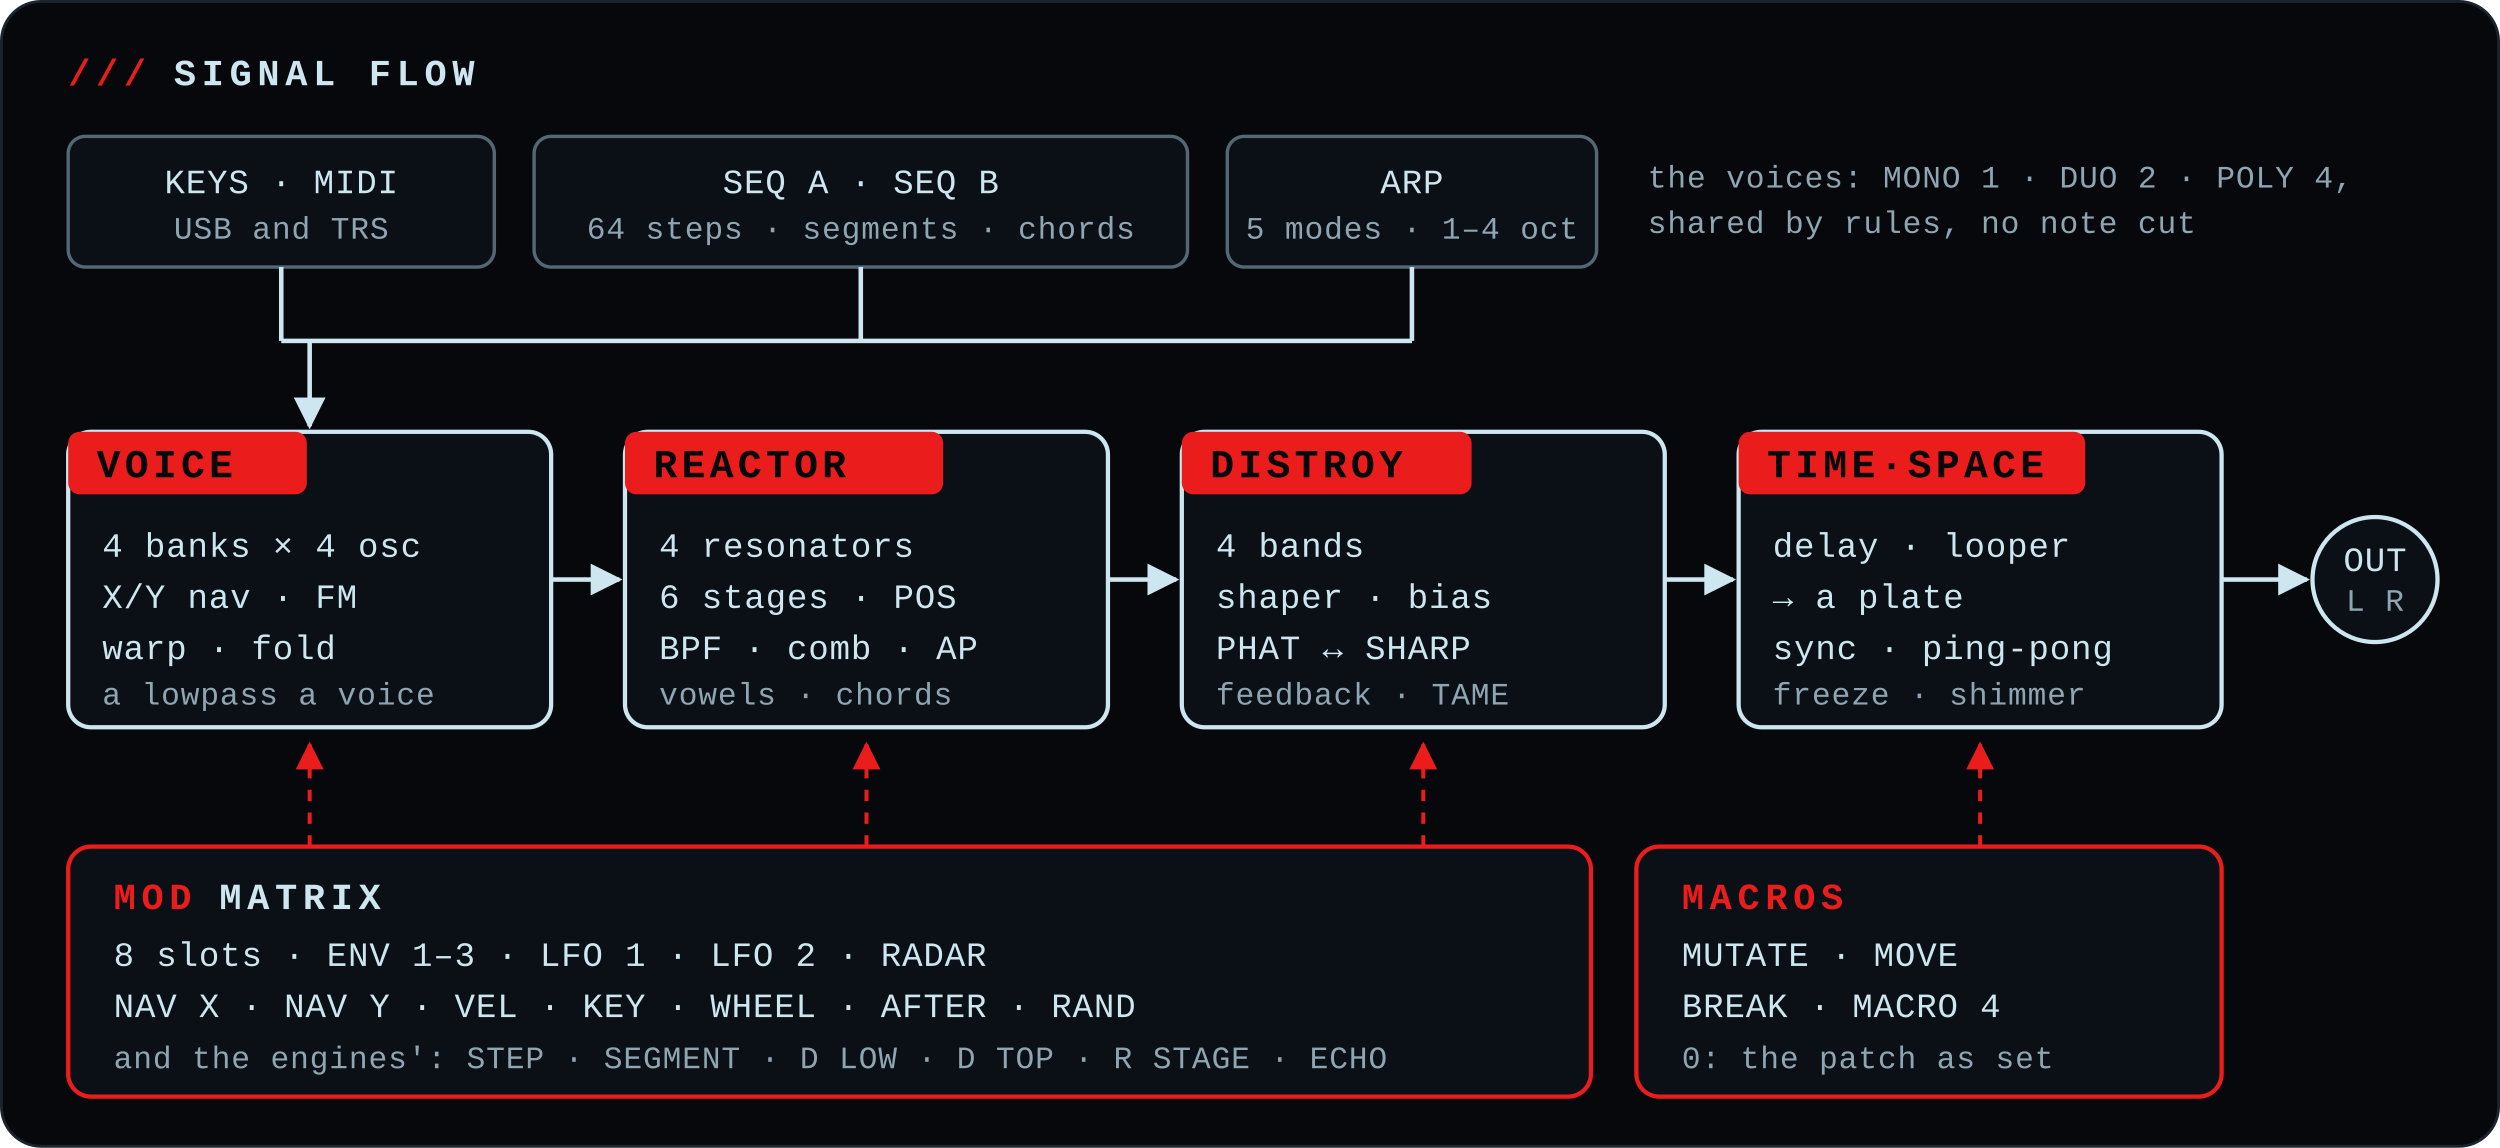
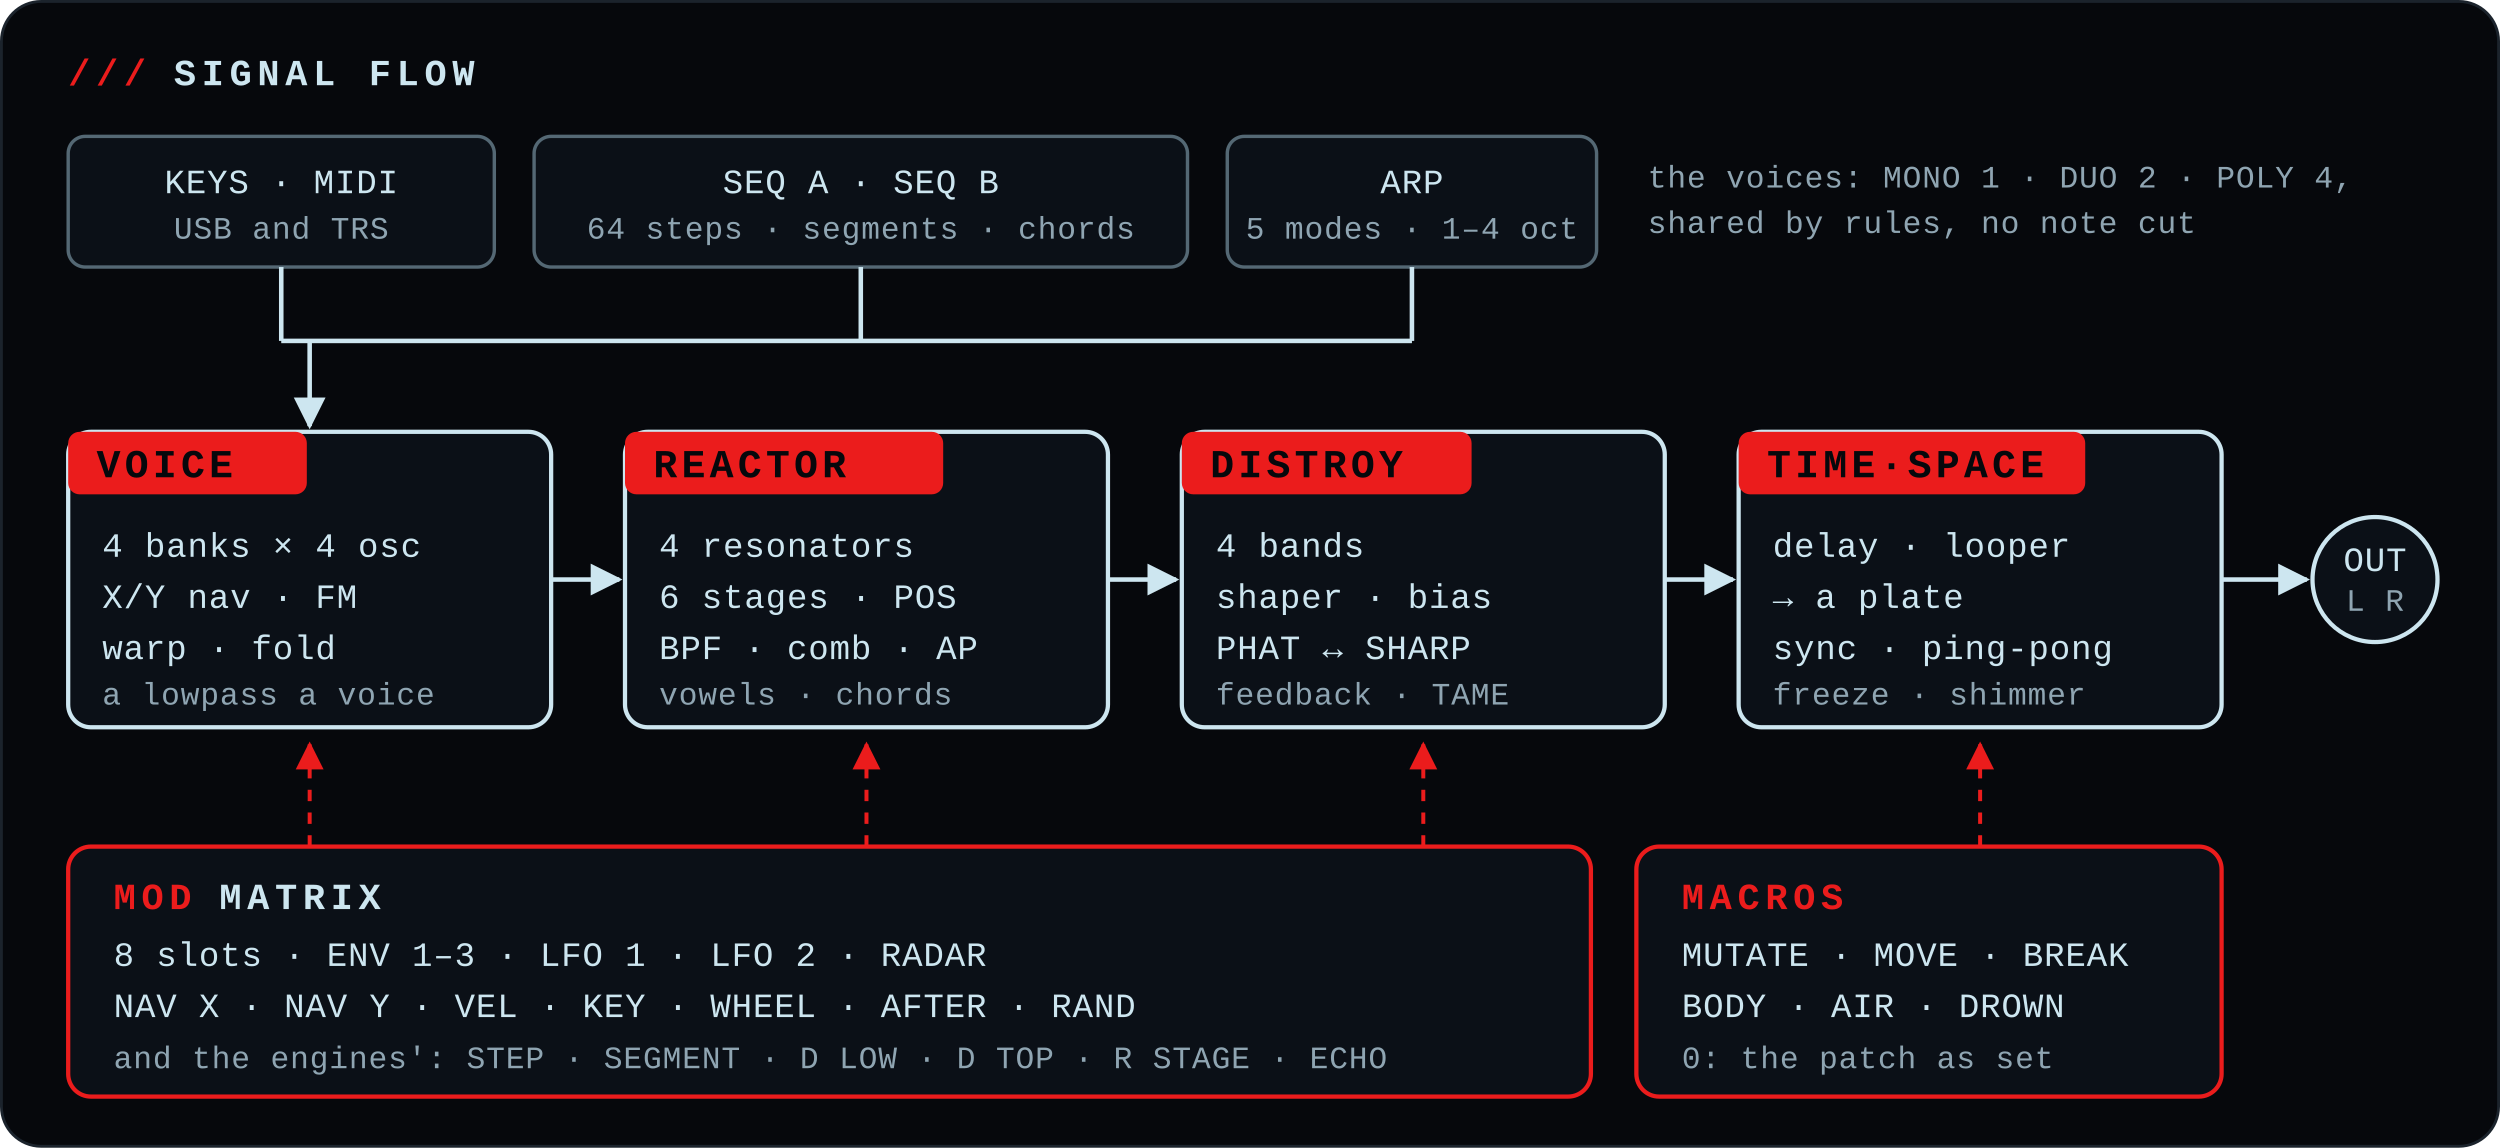
<svg xmlns="http://www.w3.org/2000/svg" viewBox="0 0 880 404" width="880" height="404" role="img" aria-label="Star Distroyer's signal chain: notes from the keys, MIDI, two sequencer tracks and the arpeggiator play the voices; VOICE, REACTOR, DISTROY, and TIME and SPACE (a delay and a looper into a plate) in series to the stereo out; the modulation matrix with RADAR and four macros reach every engine">
  <defs>
    <marker id="a" viewBox="0 0 10 10" refX="9" refY="5" markerWidth="7" markerHeight="7" orient="auto-start-reverse">
      <path d="M0 0 L10 5 L0 10 z" fill="#CDE6F0" />
    </marker>
    <marker id="r" viewBox="0 0 10 10" refX="9" refY="5" markerWidth="7" markerHeight="7" orient="auto-start-reverse">
      <path d="M0 0 L10 5 L0 10 z" fill="#EB1C1C" />
    </marker>
    <style>
      text { font-family: ui-monospace, SFMono-Regular, Menlo, Consolas, "Liberation Mono", monospace; fill: #CDE6F0; }
      .t { font-size: 14px; font-weight: 700; letter-spacing: 1.5px; fill: #06080C; }
      .b { font-size: 12px; letter-spacing: 0.3px; }
      .d { font-size: 11px; letter-spacing: 0.3px; fill: #8FA5B2; }
      .h { font-size: 13px; font-weight: 700; letter-spacing: 2px; }
      .box { fill: #0B1017; stroke: #CDE6F0; stroke-width: 1.5; }
      .src { fill: #0B1017; stroke: #546874; stroke-width: 1.2; }
      .ln { stroke: #CDE6F0; stroke-width: 1.6; fill: none; }
      .mod { stroke: #EB1C1C; stroke-width: 1.4; fill: none; stroke-dasharray: 4 4; }
    </style>
  </defs>
  <rect x="0.5" y="0.5" width="879" height="403" rx="14" fill="#06080C" stroke="#1B232C" />
  <text x="24" y="30" class="h">
    <tspan fill="#EB1C1C">///</tspan> SIGNAL FLOW</text>
  <rect x="24" y="48" width="150" height="46" rx="6" class="src" />
  <text x="99" y="68" class="b" text-anchor="middle">KEYS · MIDI</text>
  <text x="99" y="84" class="d" text-anchor="middle">USB and TRS</text>
  <rect x="188" y="48" width="230" height="46" rx="6" class="src" />
  <text x="303" y="68" class="b" text-anchor="middle">SEQ A · SEQ B</text>
  <text x="303" y="84" class="d" text-anchor="middle">64 steps · segments · chords</text>
  <rect x="432" y="48" width="130" height="46" rx="6" class="src" />
  <text x="497" y="68" class="b" text-anchor="middle">ARP</text>
  <text x="497" y="84" class="d" text-anchor="middle">5 modes · 1–4 oct</text>
  <path d="M99 94 V120 M303 94 V120 M497 94 V120 M99 120 H497" class="ln" />
  <path d="M109 120 V150" class="ln" marker-end="url(#a)" />
  <text x="580" y="66" class="d">the voices: MONO 1 · DUO 2 · POLY 4,</text>
  <text x="580" y="82" class="d">shared by rules, no note cut</text>
  <rect x="24" y="152" width="170" height="104" rx="8" class="box" />
  <rect x="24" y="152" width="84" height="22" rx="4" fill="#EB1C1C" />
  <text x="34" y="168" class="t">VOICE</text>
  <text x="36" y="196" class="b">4 banks × 4 osc</text>
  <text x="36" y="214" class="b">X/Y nav · FM</text>
  <text x="36" y="232" class="b">warp · fold</text>
  <text x="36" y="248" class="d">a lowpass a voice</text>
  <rect x="220" y="152" width="170" height="104" rx="8" class="box" />
  <rect x="220" y="152" width="112" height="22" rx="4" fill="#EB1C1C" />
  <text x="230" y="168" class="t">REACTOR</text>
  <text x="232" y="196" class="b">4 resonators</text>
  <text x="232" y="214" class="b">6 stages · POS</text>
  <text x="232" y="232" class="b">BPF · comb · AP</text>
  <text x="232" y="248" class="d">vowels · chords</text>
  <rect x="416" y="152" width="170" height="104" rx="8" class="box" />
  <rect x="416" y="152" width="102" height="22" rx="4" fill="#EB1C1C" />
  <text x="426" y="168" class="t">DISTROY</text>
  <text x="428" y="196" class="b">4 bands</text>
  <text x="428" y="214" class="b">shaper · bias</text>
  <text x="428" y="232" class="b">PHAT ↔ SHARP</text>
  <text x="428" y="248" class="d">feedback · TAME</text>
  <rect x="612" y="152" width="170" height="104" rx="8" class="box" />
  <rect x="612" y="152" width="122" height="22" rx="4" fill="#EB1C1C" />
  <text x="622" y="168" class="t">TIME·SPACE</text>
  <text x="624" y="196" class="b">delay · looper</text>
  <text x="624" y="214" class="b">→ a plate</text>
  <text x="624" y="232" class="b">sync · ping-pong</text>
  <text x="624" y="248" class="d">freeze · shimmer</text>
  <path d="M194 204 H218" class="ln" marker-end="url(#a)" />
  <path d="M390 204 H414" class="ln" marker-end="url(#a)" />
  <path d="M586 204 H610" class="ln" marker-end="url(#a)" />
  <path d="M782 204 H812" class="ln" marker-end="url(#a)" />
  <circle cx="836" cy="204" r="22" fill="#0B1017" stroke="#CDE6F0" stroke-width="1.5" />
  <text x="836" y="201" class="b" text-anchor="middle">OUT</text>
  <text x="836" y="215" class="d" text-anchor="middle">L R</text>
  <path d="M109 298 V262" class="mod" marker-end="url(#r)" />
  <path d="M305 298 V262" class="mod" marker-end="url(#r)" />
  <path d="M501 298 V262" class="mod" marker-end="url(#r)" />
  <path d="M697 298 V262" class="mod" marker-end="url(#r)" />
  <rect x="24" y="298" width="536" height="88" rx="8" fill="#0B1017" stroke="#EB1C1C" stroke-width="1.5" />
  <text x="40" y="320" class="h">
    <tspan fill="#EB1C1C">MOD</tspan> MATRIX</text>
  <text x="40" y="340" class="b">8 slots · ENV 1–3 · LFO 1 · LFO 2 · RADAR</text>
  <text x="40" y="358" class="b">NAV X · NAV Y · VEL · KEY · WHEEL · AFTER · RAND</text>
  <text x="40" y="376" class="d">and the engines': STEP · SEGMENT · D LOW · D TOP · R STAGE · ECHO</text>
  <rect x="576" y="298" width="206" height="88" rx="8" fill="#0B1017" stroke="#EB1C1C" stroke-width="1.5" />
  <text x="592" y="320" class="h">
    <tspan fill="#EB1C1C">MACROS</tspan>
  </text>
-   <text x="592" y="340" class="b">MUTATE · MOVE</text>
-   <text x="592" y="358" class="b">BREAK · MACRO 4</text>
+   <text x="592" y="340" class="b">MUTATE · MOVE · BREAK</text>
+   <text x="592" y="358" class="b">BODY · AIR · DROWN</text>
  <text x="592" y="376" class="d">0: the patch as set</text>
</svg>
